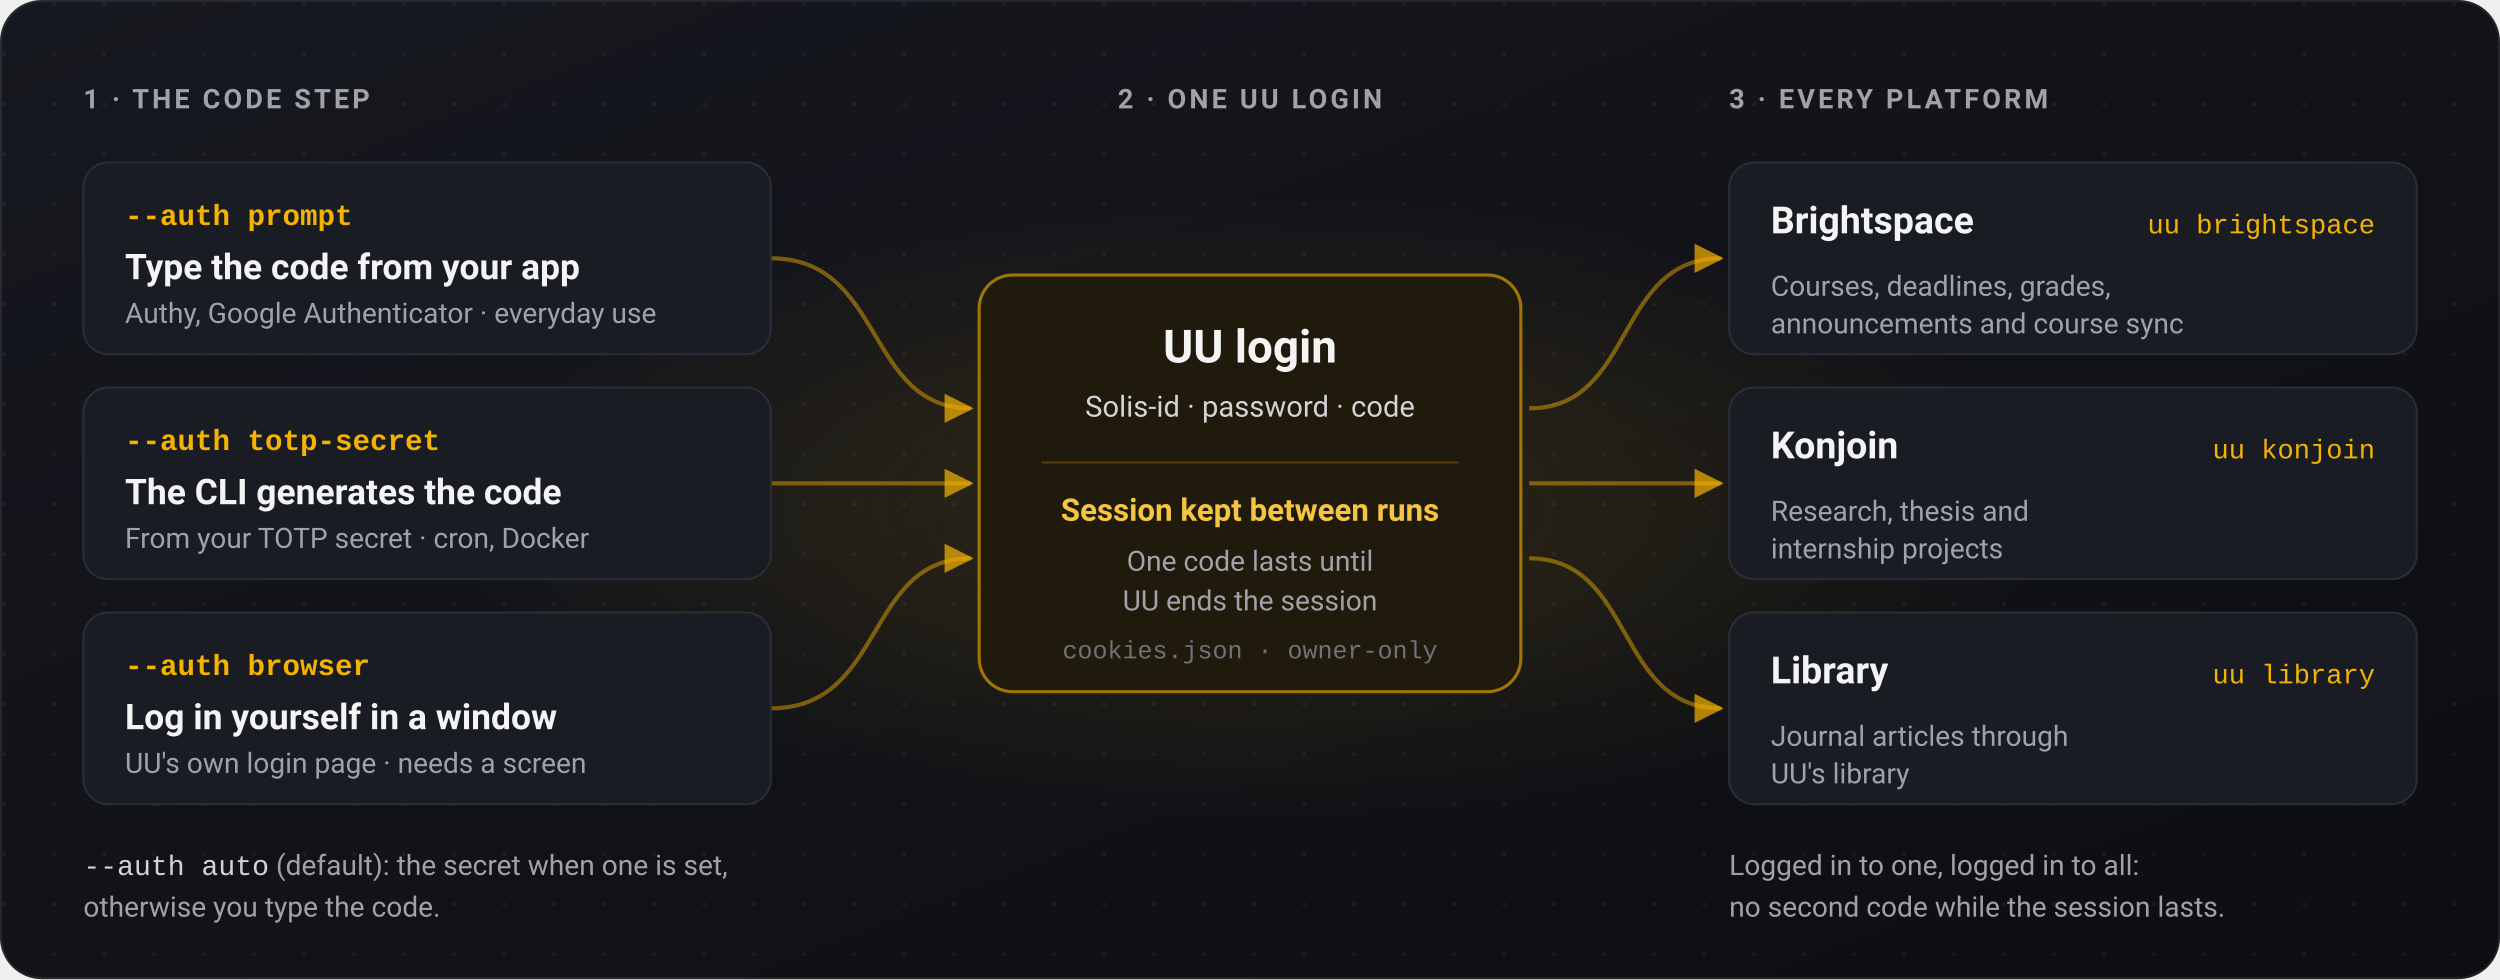
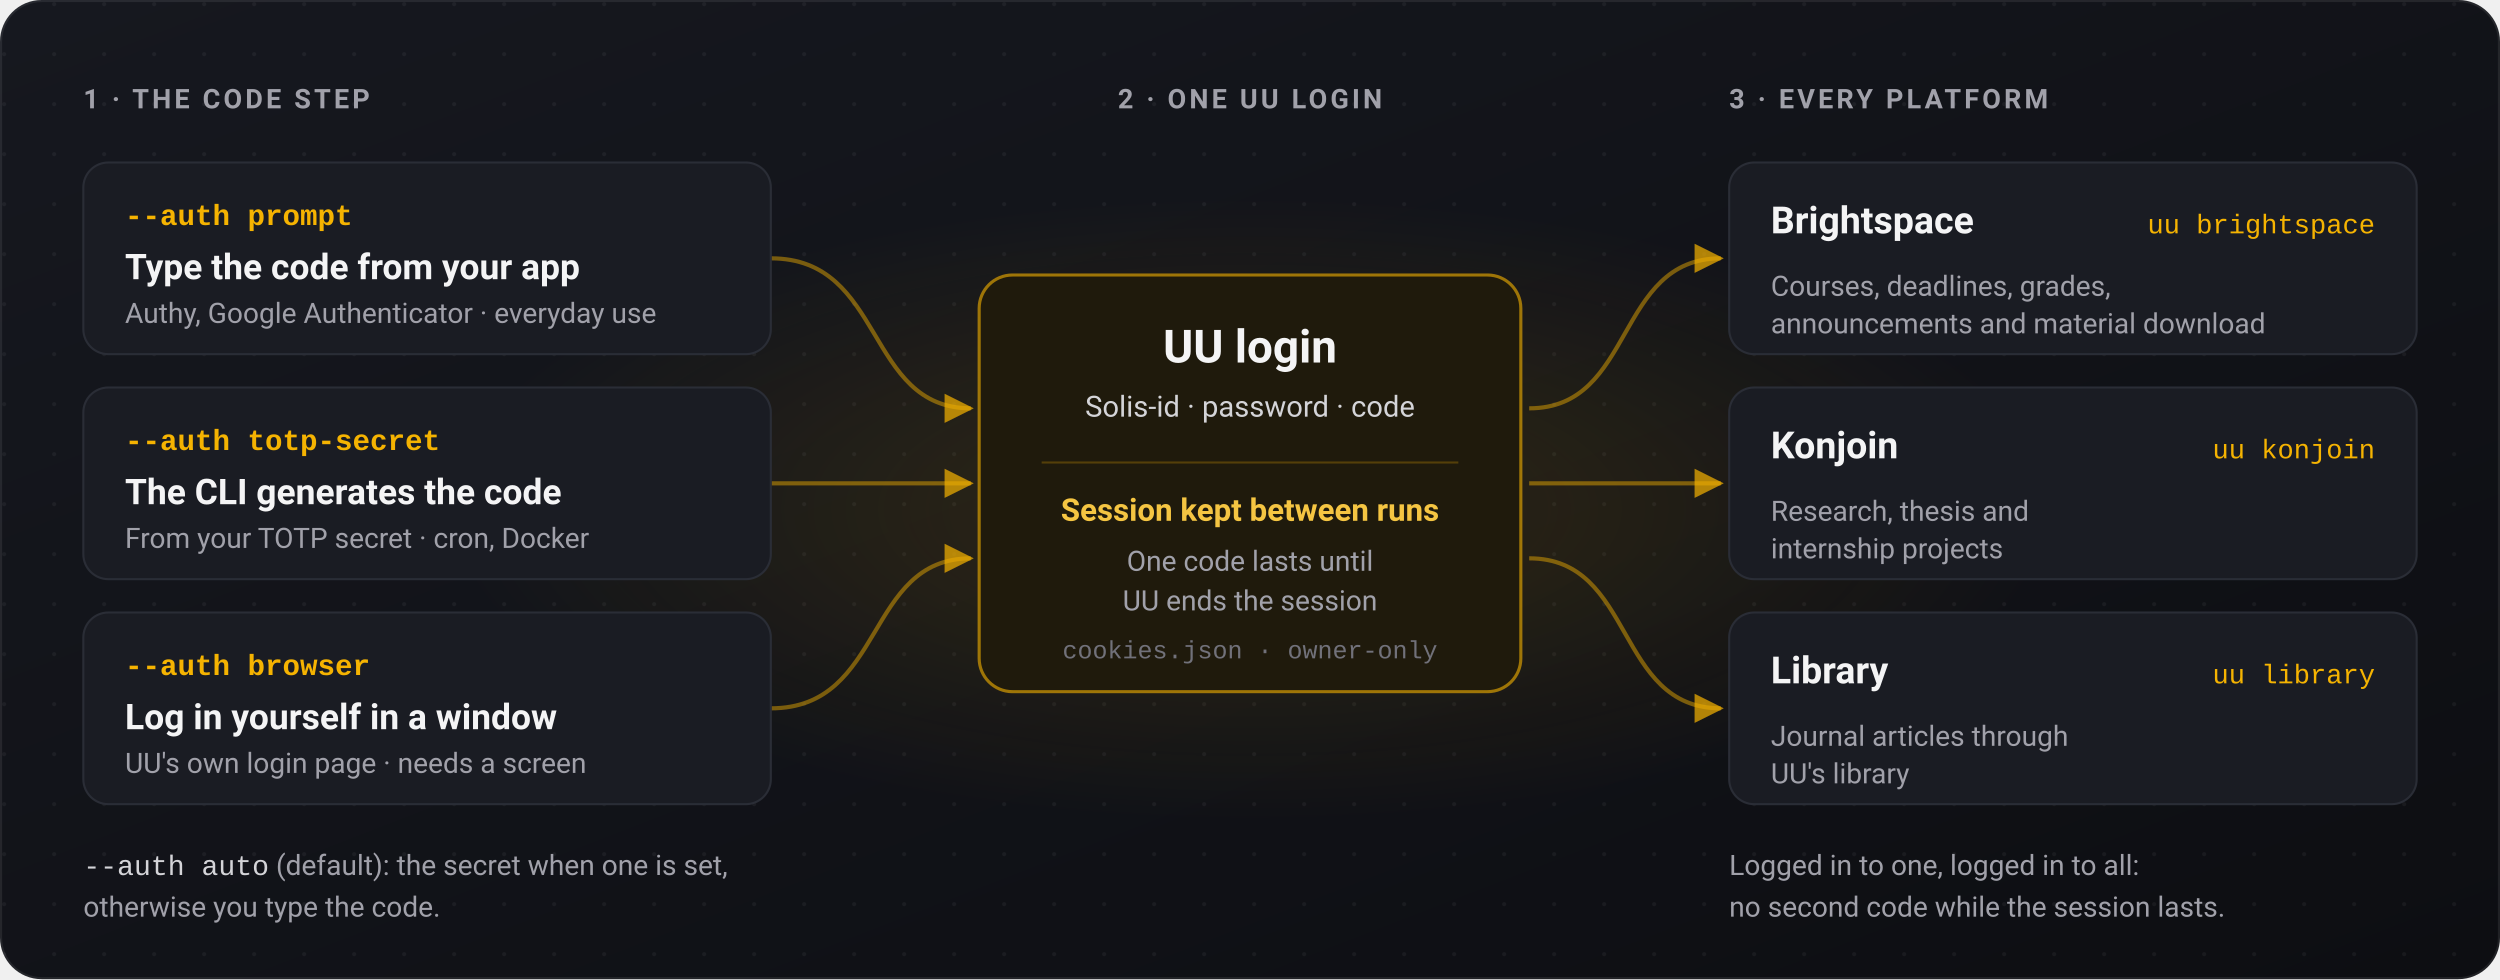
<svg xmlns="http://www.w3.org/2000/svg" width="1200" height="470" viewBox="0 0 1200 470" role="img" aria-labelledby="title desc">
  <defs>
    <linearGradient id="bg" x1="0" y1="0" x2="1" y2="1">
      <stop offset="0" stop-color="#16181f" />
      <stop offset="1" stop-color="#0d0e12" />
    </linearGradient>
    <radialGradient id="glow" cx="0.5" cy="0.52" r="0.32">
      <stop offset="0" stop-color="#f5b301" stop-opacity="0.14" />
      <stop offset="1" stop-color="#f5b301" stop-opacity="0" />
    </radialGradient>
    <pattern id="dots" width="24" height="24" patternUnits="userSpaceOnUse">
      <circle cx="2" cy="2" r="1" fill="#ffffff" fill-opacity="0.05" />
    </pattern>
    <marker id="arrow" viewBox="0 0 10 10" refX="9" refY="5" markerWidth="7" markerHeight="7" orient="auto-start-reverse">
      <path d="M0 0L10 5L0 10z" fill="#f5b301" fill-opacity="0.7" />
    </marker>
    <clipPath id="card">
      <rect width="1200" height="470" rx="20" />
    </clipPath>
  </defs>
  <g clip-path="url(#card)">
    <rect width="1200" height="470" fill="url(#bg)" />
    <rect width="1200" height="470" fill="url(#dots)" />
    <rect width="1200" height="470" fill="url(#glow)" />
  </g>
  <rect x="0.5" y="0.5" width="1199" height="469" rx="19.5" fill="none" stroke="#ffffff" stroke-opacity="0.08" />
  <g font-family="system-ui, -apple-system, 'Segoe UI', Roboto, Helvetica, Arial, sans-serif" font-size="13" font-weight="600" letter-spacing="1.5" fill="#a1a1aa">
    <text x="40" y="52">1 · THE CODE STEP</text>
    <text x="600" y="52" text-anchor="middle">2 · ONE UU LOGIN</text>
    <text x="830" y="52">3 · EVERY PLATFORM</text>
  </g>
  <g fill="none" stroke="#f5b301" stroke-opacity="0.45" stroke-width="2" marker-end="url(#arrow)">
    <path d="M370 124 C425 124 415 196 466 196" />
    <path d="M370 232 L466 232" />
    <path d="M370 340 C425 340 415 268 466 268" />
    <path d="M734 196 C785 196 775 124 826 124" />
    <path d="M734 232 L826 232" />
    <path d="M734 268 C785 268 775 340 826 340" />
  </g>
  <g font-family="system-ui, -apple-system, 'Segoe UI', Roboto, Helvetica, Arial, sans-serif">
    <g transform="translate(40 78)">
      <rect width="330" height="92" rx="12" fill="#1a1c23" stroke="#2a2d36" />
      <text x="20" y="30" font-family="ui-monospace, SFMono-Regular, Menlo, Consolas, 'Liberation Mono', monospace" font-size="14" font-weight="600" fill="#f5b301">--auth prompt</text>
      <text x="20" y="56" font-size="17" font-weight="600" fill="#f4f4f5">Type the code from your app</text>
      <text x="20" y="77" font-size="13.5" fill="#a1a1aa">Authy, Google Authenticator · everyday use</text>
    </g>
    <g transform="translate(40 186)">
      <rect width="330" height="92" rx="12" fill="#1a1c23" stroke="#2a2d36" />
      <text x="20" y="30" font-family="ui-monospace, SFMono-Regular, Menlo, Consolas, 'Liberation Mono', monospace" font-size="14" font-weight="600" fill="#f5b301">--auth totp-secret</text>
      <text x="20" y="56" font-size="17" font-weight="600" fill="#f4f4f5">The CLI generates the code</text>
      <text x="20" y="77" font-size="13.5" fill="#a1a1aa">From your TOTP secret · cron, Docker</text>
    </g>
    <g transform="translate(40 294)">
      <rect width="330" height="92" rx="12" fill="#1a1c23" stroke="#2a2d36" />
      <text x="20" y="30" font-family="ui-monospace, SFMono-Regular, Menlo, Consolas, 'Liberation Mono', monospace" font-size="14" font-weight="600" fill="#f5b301">--auth browser</text>
      <text x="20" y="56" font-size="17" font-weight="600" fill="#f4f4f5">Log in yourself in a window</text>
      <text x="20" y="77" font-size="13.5" fill="#a1a1aa">UU's own login page · needs a screen</text>
    </g>
    <text x="40" y="420" font-size="13.5" fill="#a1a1aa">
      <tspan font-family="ui-monospace, SFMono-Regular, Menlo, Consolas, 'Liberation Mono', monospace" fill="#d4d4d8">--auth auto</tspan> (default): the secret when one is set,</text>
    <text x="40" y="440" font-size="13.5" fill="#a1a1aa">otherwise you type the code.</text>
  </g>
  <g font-family="system-ui, -apple-system, 'Segoe UI', Roboto, Helvetica, Arial, sans-serif" text-anchor="middle">
    <rect x="470" y="132" width="260" height="200" rx="16" fill="#1f1a0c" stroke="#f5b301" stroke-opacity="0.6" stroke-width="1.5" />
    <text x="600" y="174" font-size="22" font-weight="700" fill="#f4f4f5">UU login</text>
    <text x="600" y="200" font-size="14" fill="#d4d4d8">Solis-id · password · code</text>
    <line x1="500" y1="222" x2="700" y2="222" stroke="#f5b301" stroke-opacity="0.25" />
    <text x="600" y="250" font-size="15" font-weight="600" fill="#f5c542">Session kept between runs</text>
    <text x="600" y="274" font-size="13.5" fill="#a1a1aa">One code lasts until</text>
    <text x="600" y="293" font-size="13.5" fill="#a1a1aa">UU ends the session</text>
    <text x="600" y="316" font-family="ui-monospace, SFMono-Regular, Menlo, Consolas, 'Liberation Mono', monospace" font-size="12" fill="#71717a">cookies.json · owner-only</text>
  </g>
  <g font-family="system-ui, -apple-system, 'Segoe UI', Roboto, Helvetica, Arial, sans-serif">
    <g transform="translate(830 78)">
      <rect width="330" height="92" rx="12" fill="#1a1c23" stroke="#2a2d36" />
      <text x="20" y="34" font-size="18" font-weight="700" fill="#f4f4f5">Brightspace</text>
      <text x="310" y="34" text-anchor="end" font-family="ui-monospace, SFMono-Regular, Menlo, Consolas, 'Liberation Mono', monospace" font-size="13" fill="#f5b301">uu brightspace</text>
      <text x="20" y="64" font-size="13.5" fill="#a1a1aa">Courses, deadlines, grades,</text>
-       <text x="20" y="82" font-size="13.5" fill="#a1a1aa">announcements and course sync</text>
+       <text x="20" y="82" font-size="13.5" fill="#a1a1aa">announcements and material download</text>
    </g>
    <g transform="translate(830 186)">
      <rect width="330" height="92" rx="12" fill="#1a1c23" stroke="#2a2d36" />
      <text x="20" y="34" font-size="18" font-weight="700" fill="#f4f4f5">Konjoin</text>
      <text x="310" y="34" text-anchor="end" font-family="ui-monospace, SFMono-Regular, Menlo, Consolas, 'Liberation Mono', monospace" font-size="13" fill="#f5b301">uu konjoin</text>
      <text x="20" y="64" font-size="13.5" fill="#a1a1aa">Research, thesis and</text>
      <text x="20" y="82" font-size="13.5" fill="#a1a1aa">internship projects</text>
    </g>
    <g transform="translate(830 294)">
      <rect width="330" height="92" rx="12" fill="#1a1c23" stroke="#2a2d36" />
      <text x="20" y="34" font-size="18" font-weight="700" fill="#f4f4f5">Library</text>
      <text x="310" y="34" text-anchor="end" font-family="ui-monospace, SFMono-Regular, Menlo, Consolas, 'Liberation Mono', monospace" font-size="13" fill="#f5b301">uu library</text>
      <text x="20" y="64" font-size="13.5" fill="#a1a1aa">Journal articles through</text>
      <text x="20" y="82" font-size="13.5" fill="#a1a1aa">UU's library</text>
    </g>
    <text x="830" y="420" font-size="13.5" fill="#a1a1aa">Logged in to one, logged in to all:</text>
    <text x="830" y="440" font-size="13.5" fill="#a1a1aa">no second code while the session lasts.</text>
  </g>
</svg>
